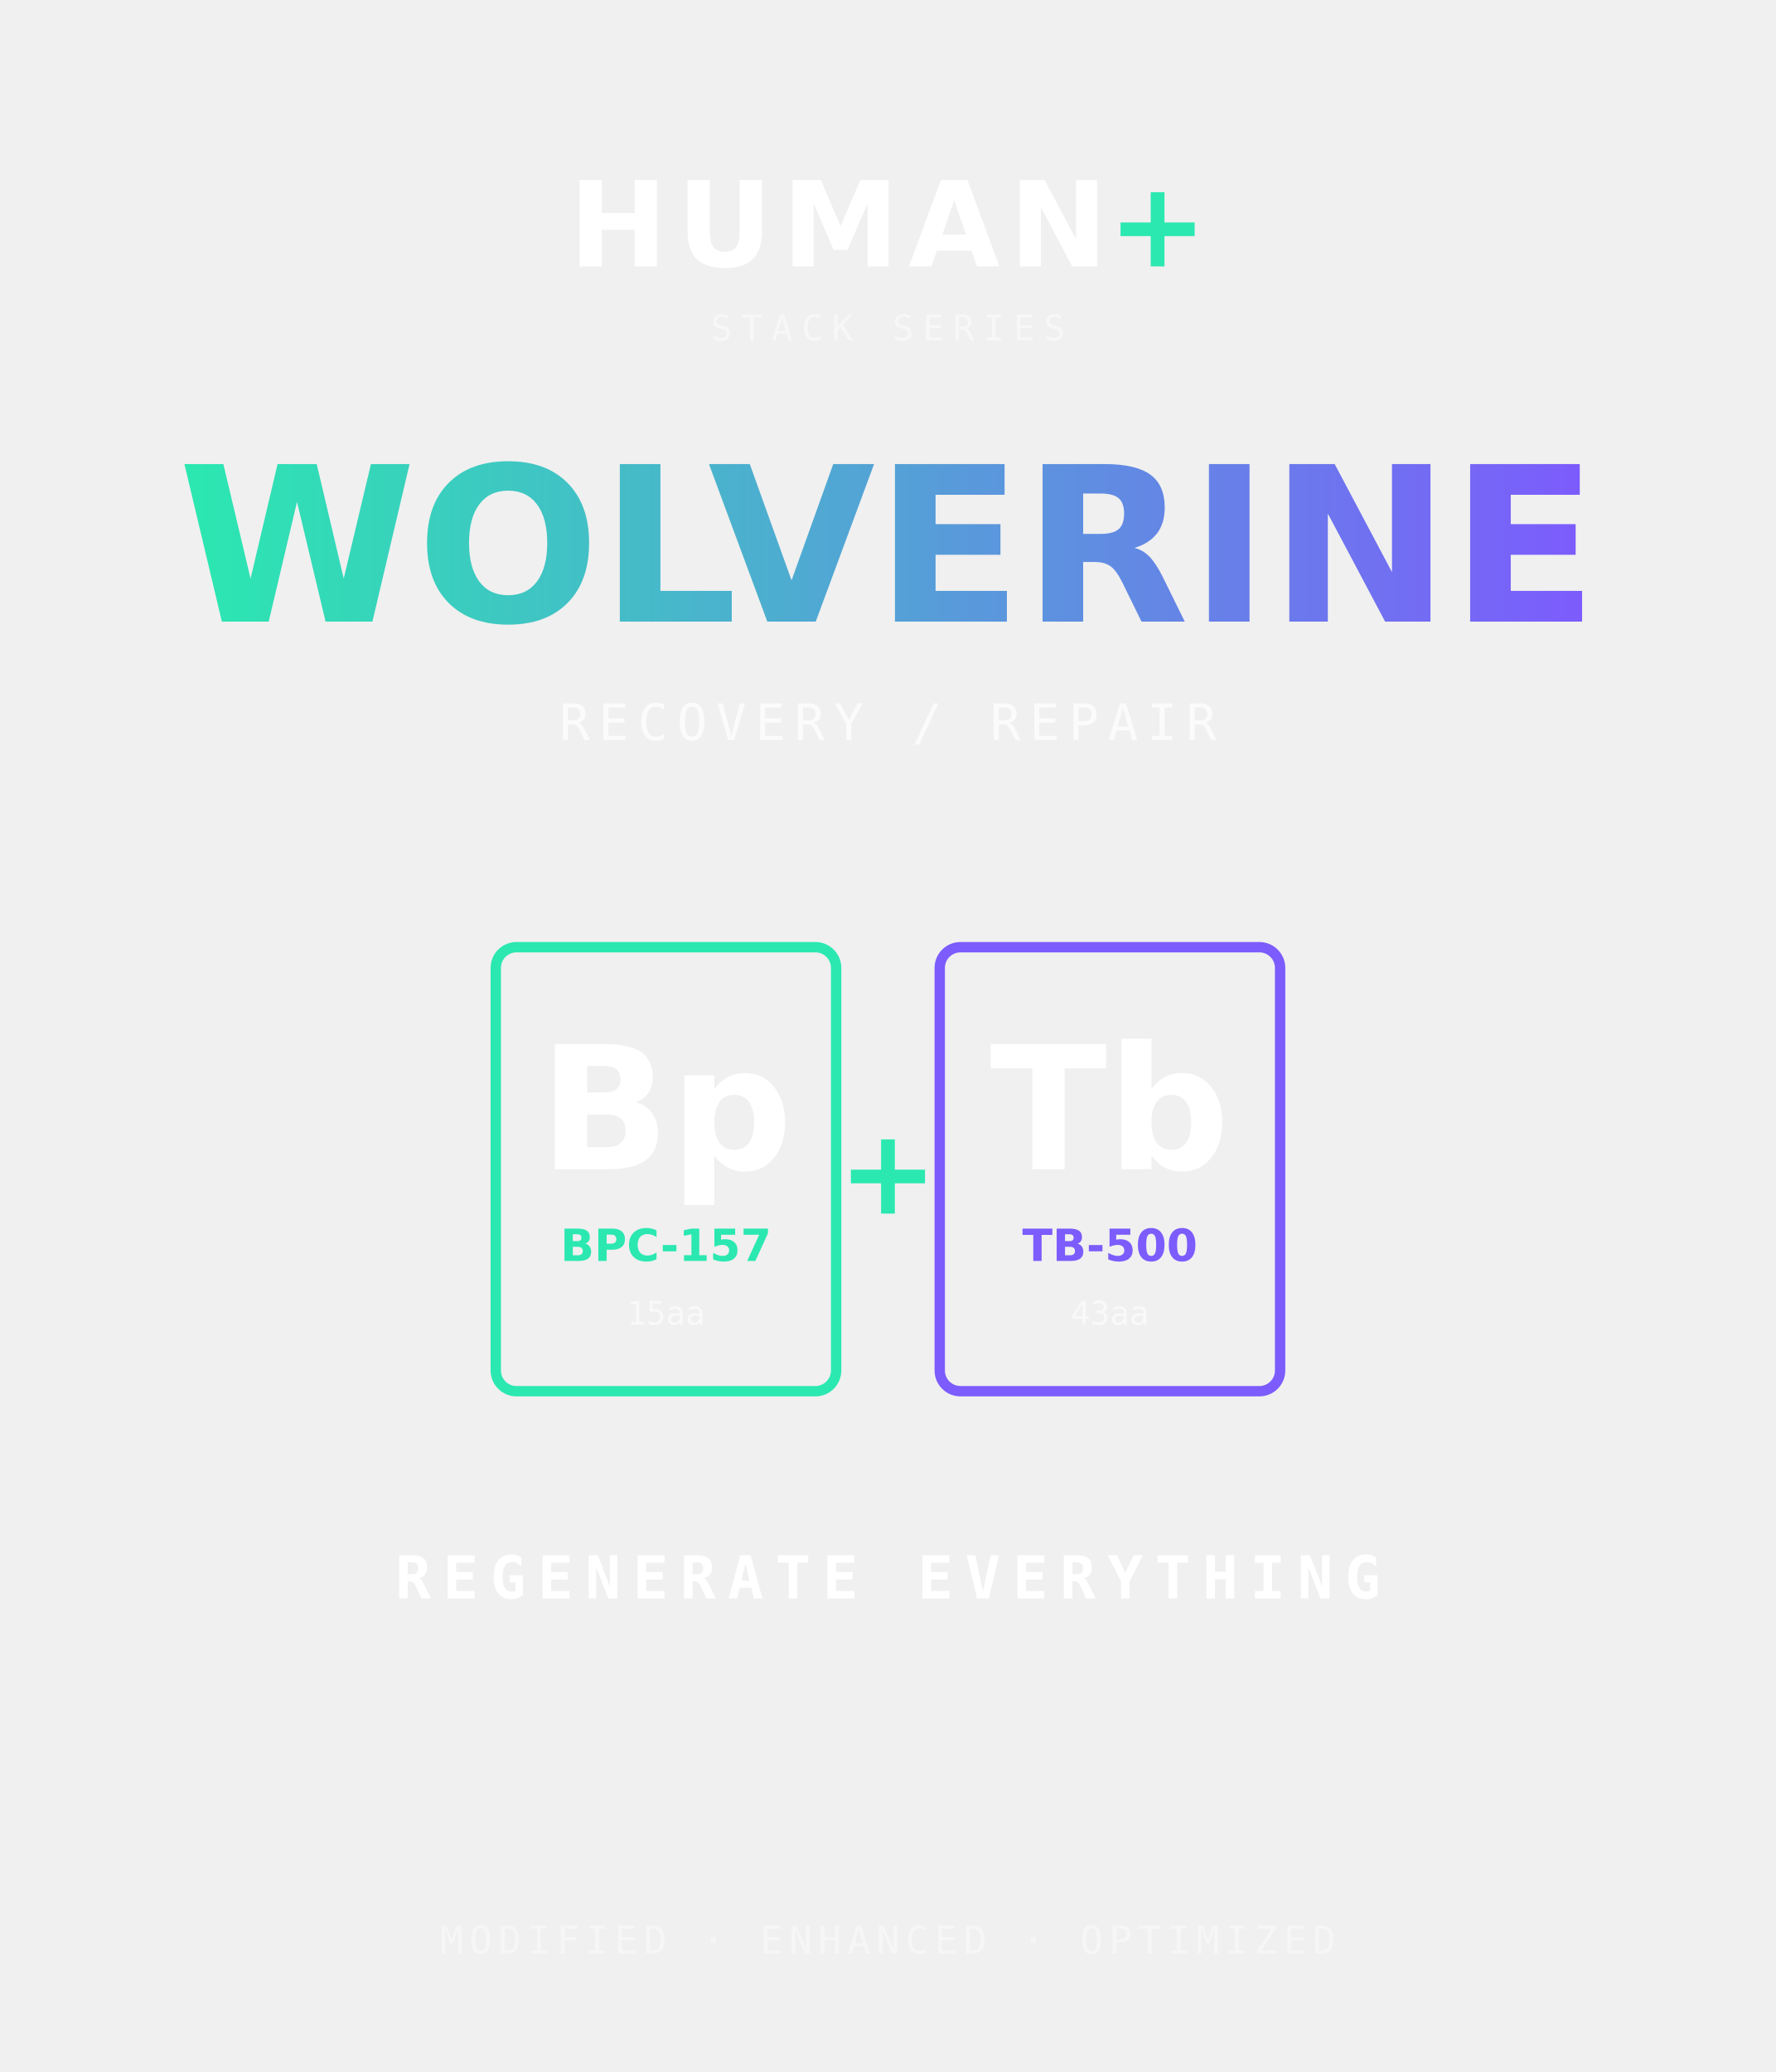
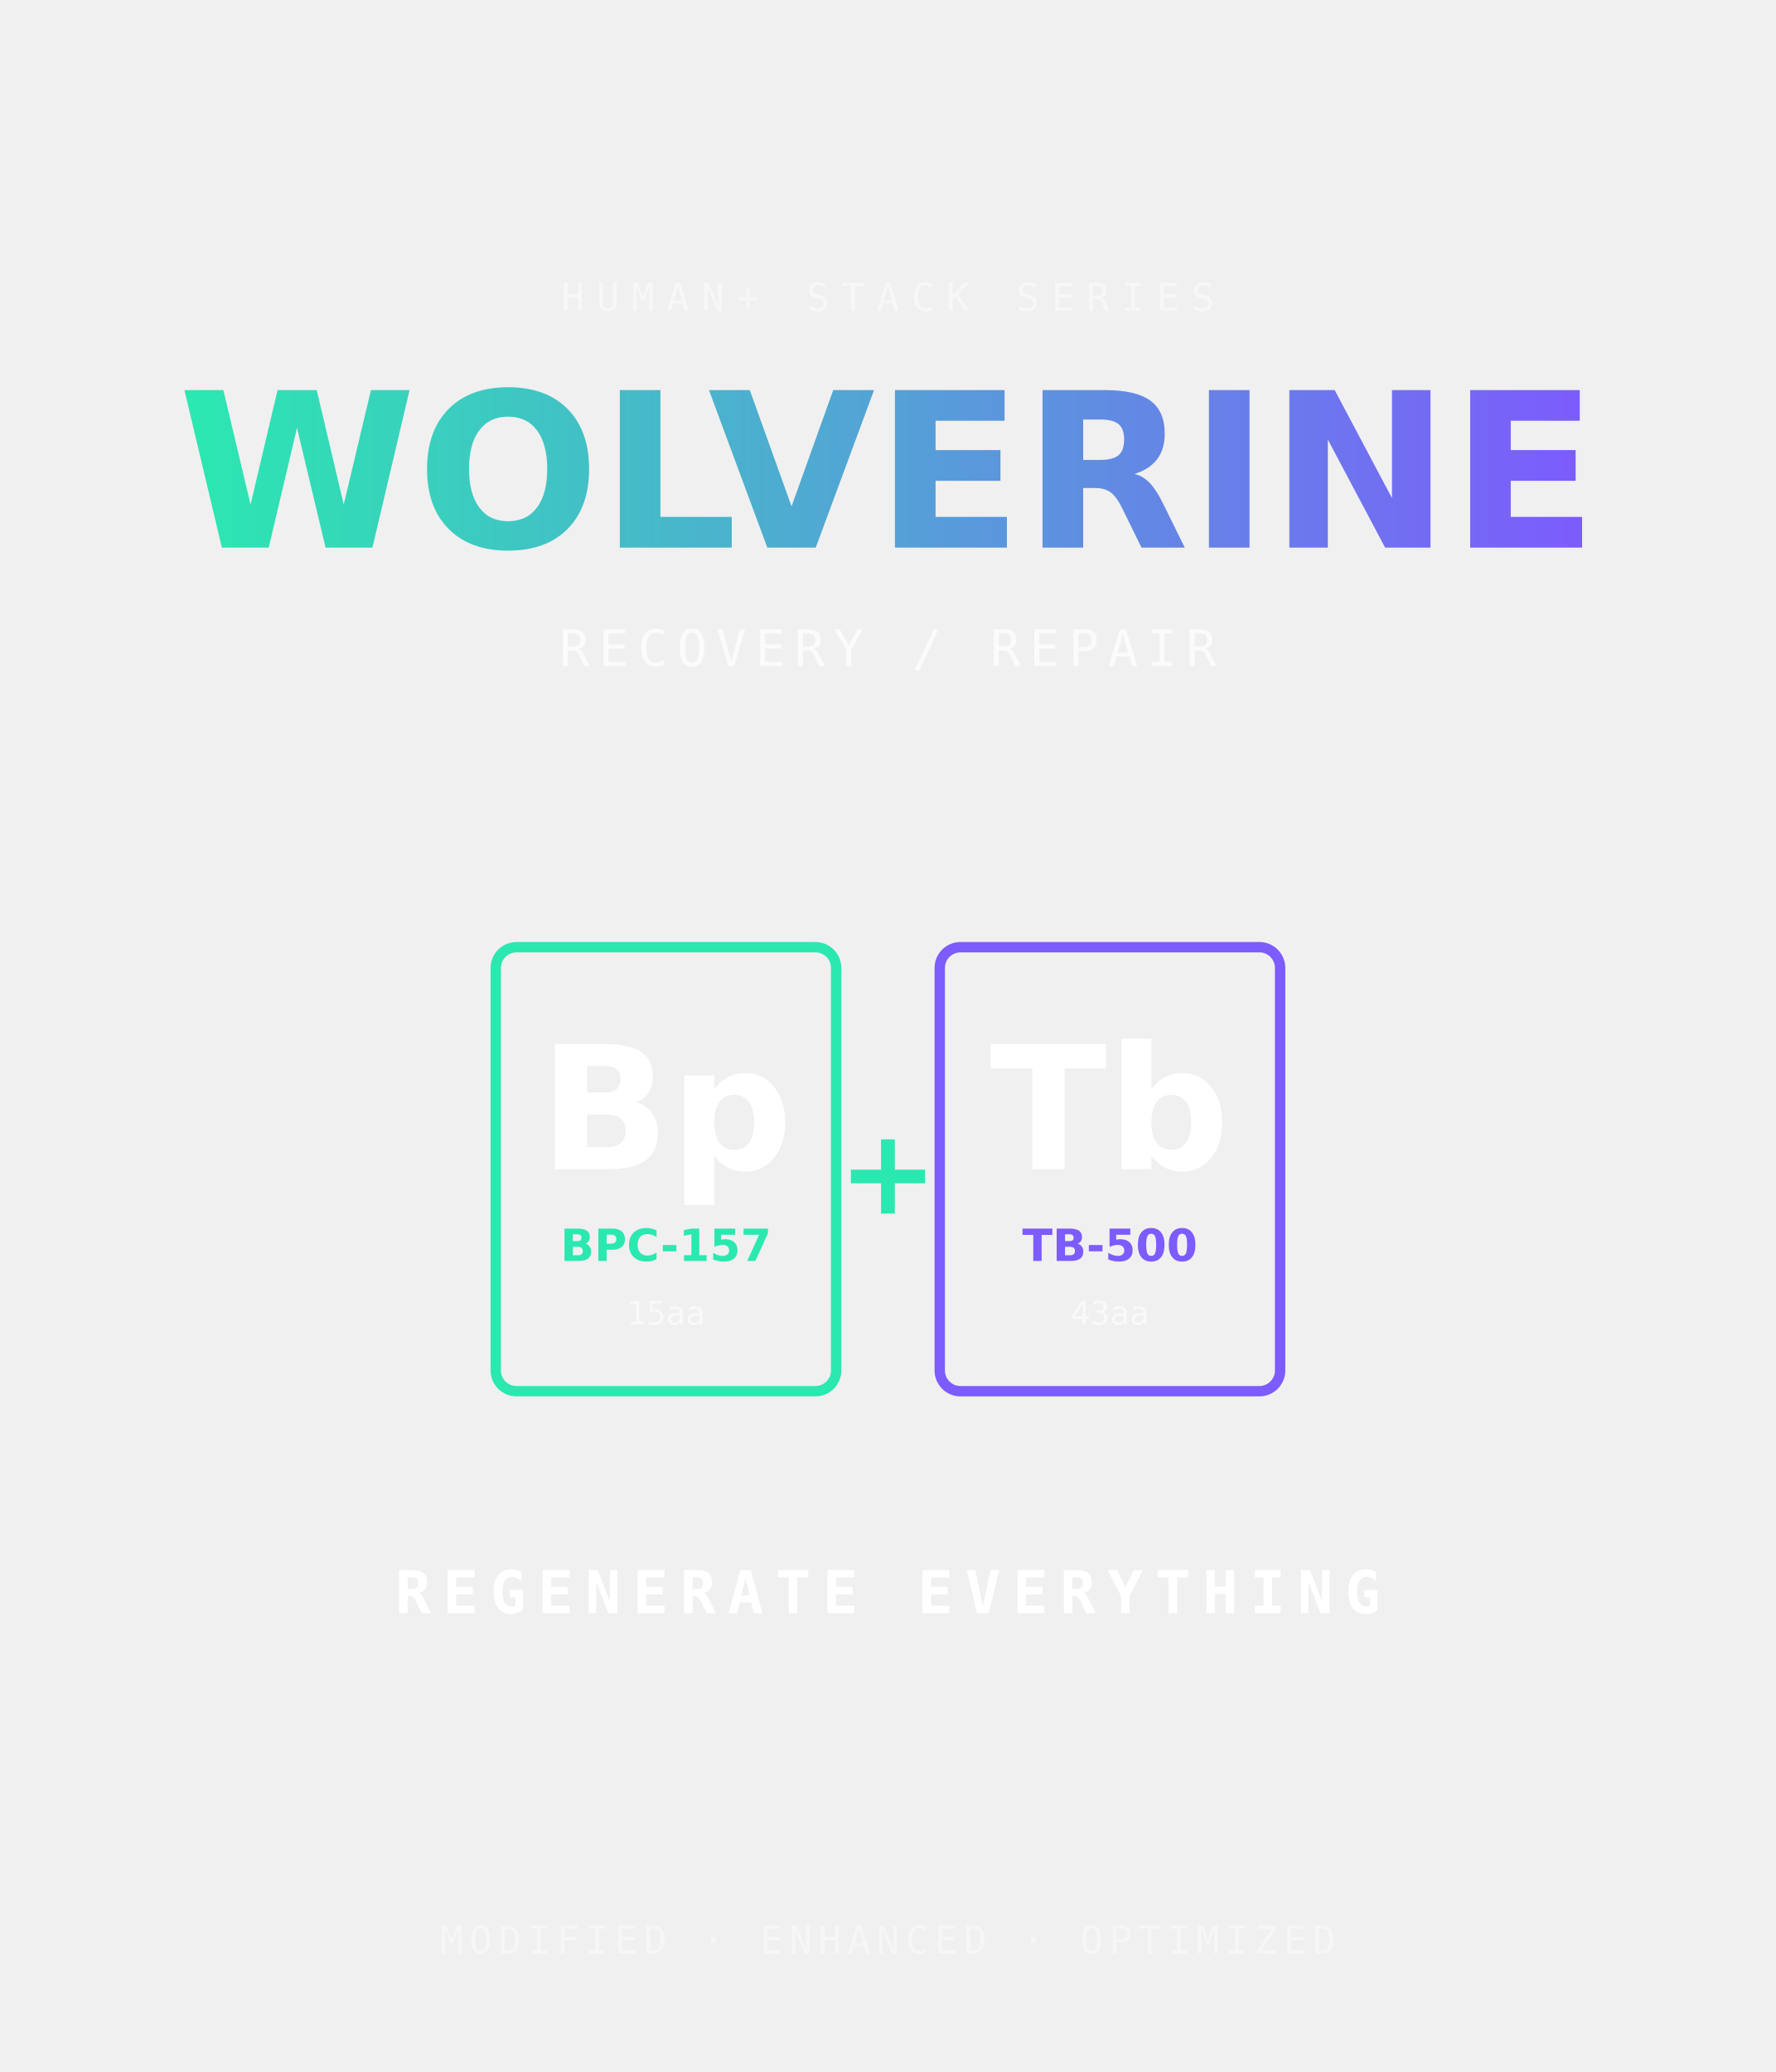
<svg xmlns="http://www.w3.org/2000/svg" viewBox="0 0 1200 1400" width="1200" height="1400">
  <defs>
    <linearGradient id="g" x1="0" y1="0" x2="1" y2="0">
      <stop offset="0%" stop-color="#2BE8B0" />
      <stop offset="100%" stop-color="#7C5CFC" />
    </linearGradient>
  </defs>
-   <text x="600" y="180" font-family="DejaVu Sans, Liberation Sans, Arial, sans-serif" font-size="80" font-weight="800" text-anchor="middle" letter-spacing="6" fill="#FFFFFF">HUMAN<tspan fill="#2BE8B0">+</tspan>
-   </text>
-   <text x="600" y="230" font-family="DejaVu Sans Mono, Liberation Mono, monospace" font-size="24" text-anchor="middle" letter-spacing="6" fill="#FFFFFF" fill-opacity="0.45">STACK SERIES</text>
-   <text x="600" y="420" font-family="DejaVu Sans, Liberation Sans, Arial, sans-serif" font-size="146" font-weight="800" text-anchor="middle" fill="url(#g)">WOLVERINE</text>
-   <text x="600" y="500" font-family="DejaVu Sans Mono, Liberation Mono, monospace" font-size="34" letter-spacing="6" text-anchor="middle" fill="#FFFFFF" fill-opacity="0.75">RECOVERY / REPAIR</text>
+   <text x="600" y="210" font-family="DejaVu Sans Mono, Liberation Mono, monospace" font-size="26" text-anchor="middle" letter-spacing="8" fill="#FFFFFF" fill-opacity="0.45">HUMAN+ STACK SERIES</text>
+   <text x="600" y="370" font-family="DejaVu Sans, Liberation Sans, Arial, sans-serif" font-size="146" font-weight="800" text-anchor="middle" fill="url(#g)">WOLVERINE</text>
+   <text x="600" y="450" font-family="DejaVu Sans Mono, Liberation Mono, monospace" font-size="34" letter-spacing="6" text-anchor="middle" fill="#FFFFFF" fill-opacity="0.75">RECOVERY / REPAIR</text>
  <rect x="335.0" y="640" width="230" height="300" rx="14" fill="none" stroke="#2BE8B0" stroke-width="7" />
  <text x="450.0" y="790" font-family="DejaVu Sans, Liberation Sans, Arial, sans-serif" font-size="116" font-weight="800" text-anchor="middle" fill="#FFFFFF">Bp</text>
  <text x="450.0" y="852" font-family="DejaVu Sans, Liberation Sans, Arial, sans-serif" font-size="30" font-weight="700" text-anchor="middle" fill="#2BE8B0">BPC-157</text>
  <text x="450.0" y="895" font-family="DejaVu Sans Mono, Liberation Mono, monospace" font-size="22" text-anchor="middle" fill="#FFFFFF" fill-opacity="0.6">15aa</text>
  <text x="600.0" y="820.0" font-family="DejaVu Sans, Liberation Sans, Arial, sans-serif" font-size="80" font-weight="800" text-anchor="middle" fill="#2BE8B0">+</text>
  <rect x="635.0" y="640" width="230" height="300" rx="14" fill="none" stroke="#7C5CFC" stroke-width="7" />
  <text x="750.0" y="790" font-family="DejaVu Sans, Liberation Sans, Arial, sans-serif" font-size="116" font-weight="800" text-anchor="middle" fill="#FFFFFF">Tb</text>
  <text x="750.0" y="852" font-family="DejaVu Sans, Liberation Sans, Arial, sans-serif" font-size="30" font-weight="700" text-anchor="middle" fill="#7C5CFC">TB-500</text>
  <text x="750.0" y="895" font-family="DejaVu Sans Mono, Liberation Mono, monospace" font-size="22" text-anchor="middle" fill="#FFFFFF" fill-opacity="0.6">43aa</text>
-   <text x="600" y="1080" font-family="DejaVu Sans Mono, Liberation Mono, monospace" font-size="40" font-weight="700" letter-spacing="8" text-anchor="middle" fill="#FFFFFF">REGENERATE EVERYTHING</text>
+   <text x="600" y="1090" font-family="DejaVu Sans Mono, Liberation Mono, monospace" font-size="40" font-weight="700" letter-spacing="8" text-anchor="middle" fill="#FFFFFF">REGENERATE EVERYTHING</text>
  <text x="600" y="1320" font-family="DejaVu Sans Mono, Liberation Mono, monospace" font-size="26" letter-spacing="4" text-anchor="middle" fill="#FFFFFF" fill-opacity="0.4">MODIFIED · ENHANCED · OPTIMIZED</text>
</svg>
